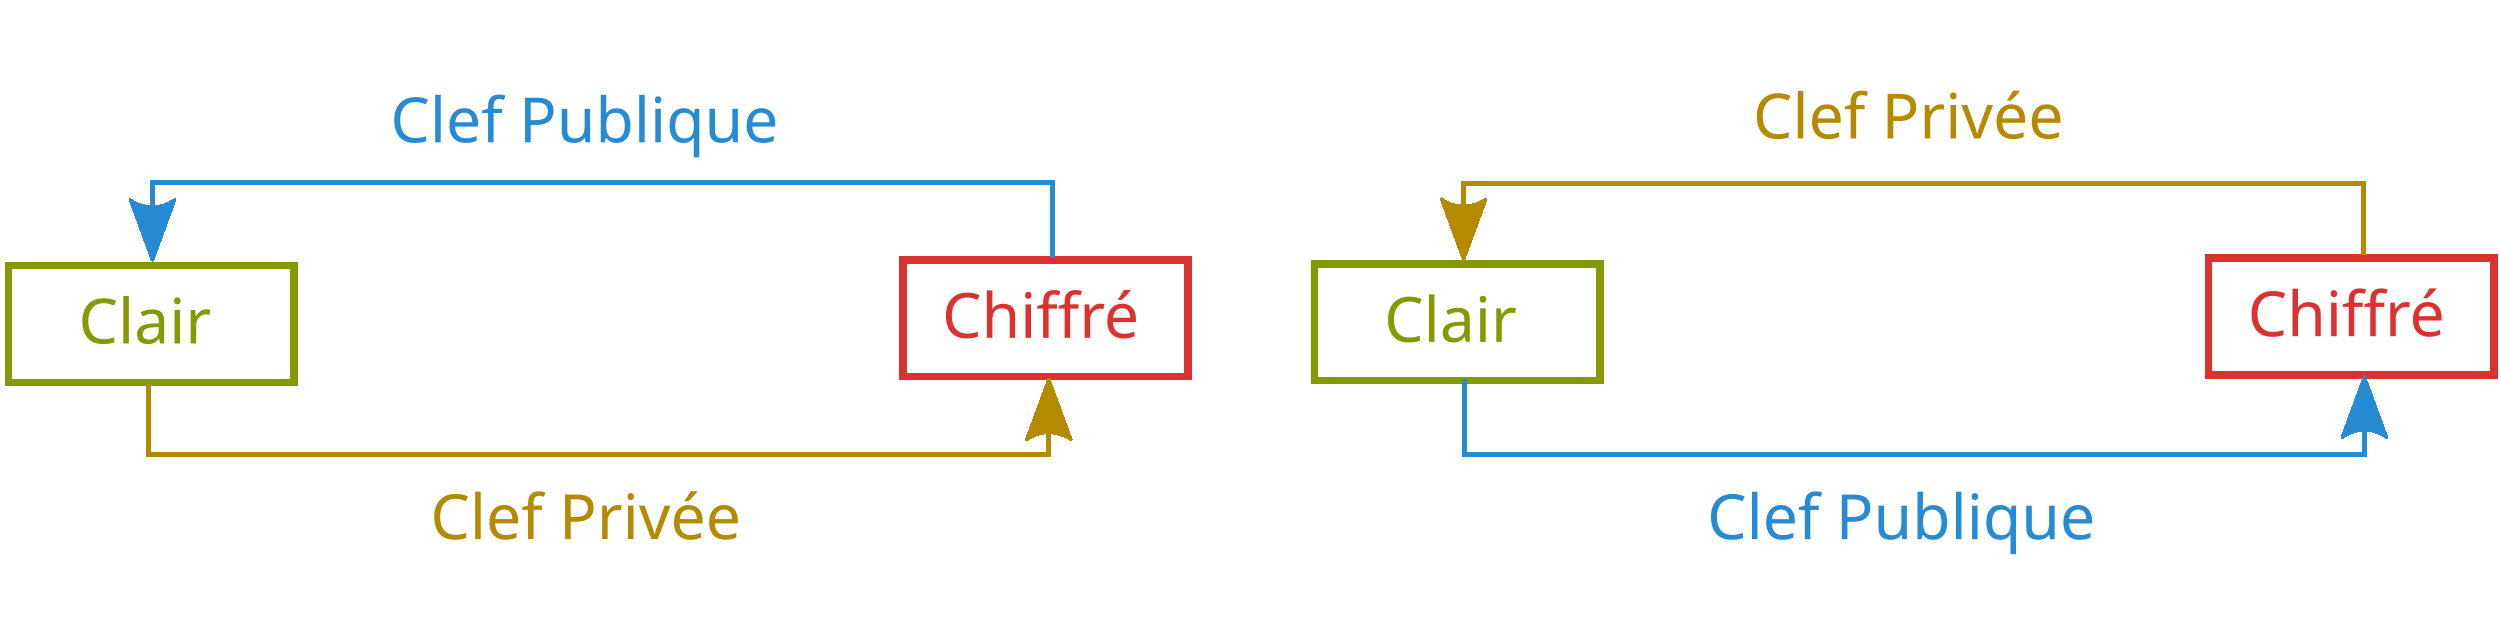
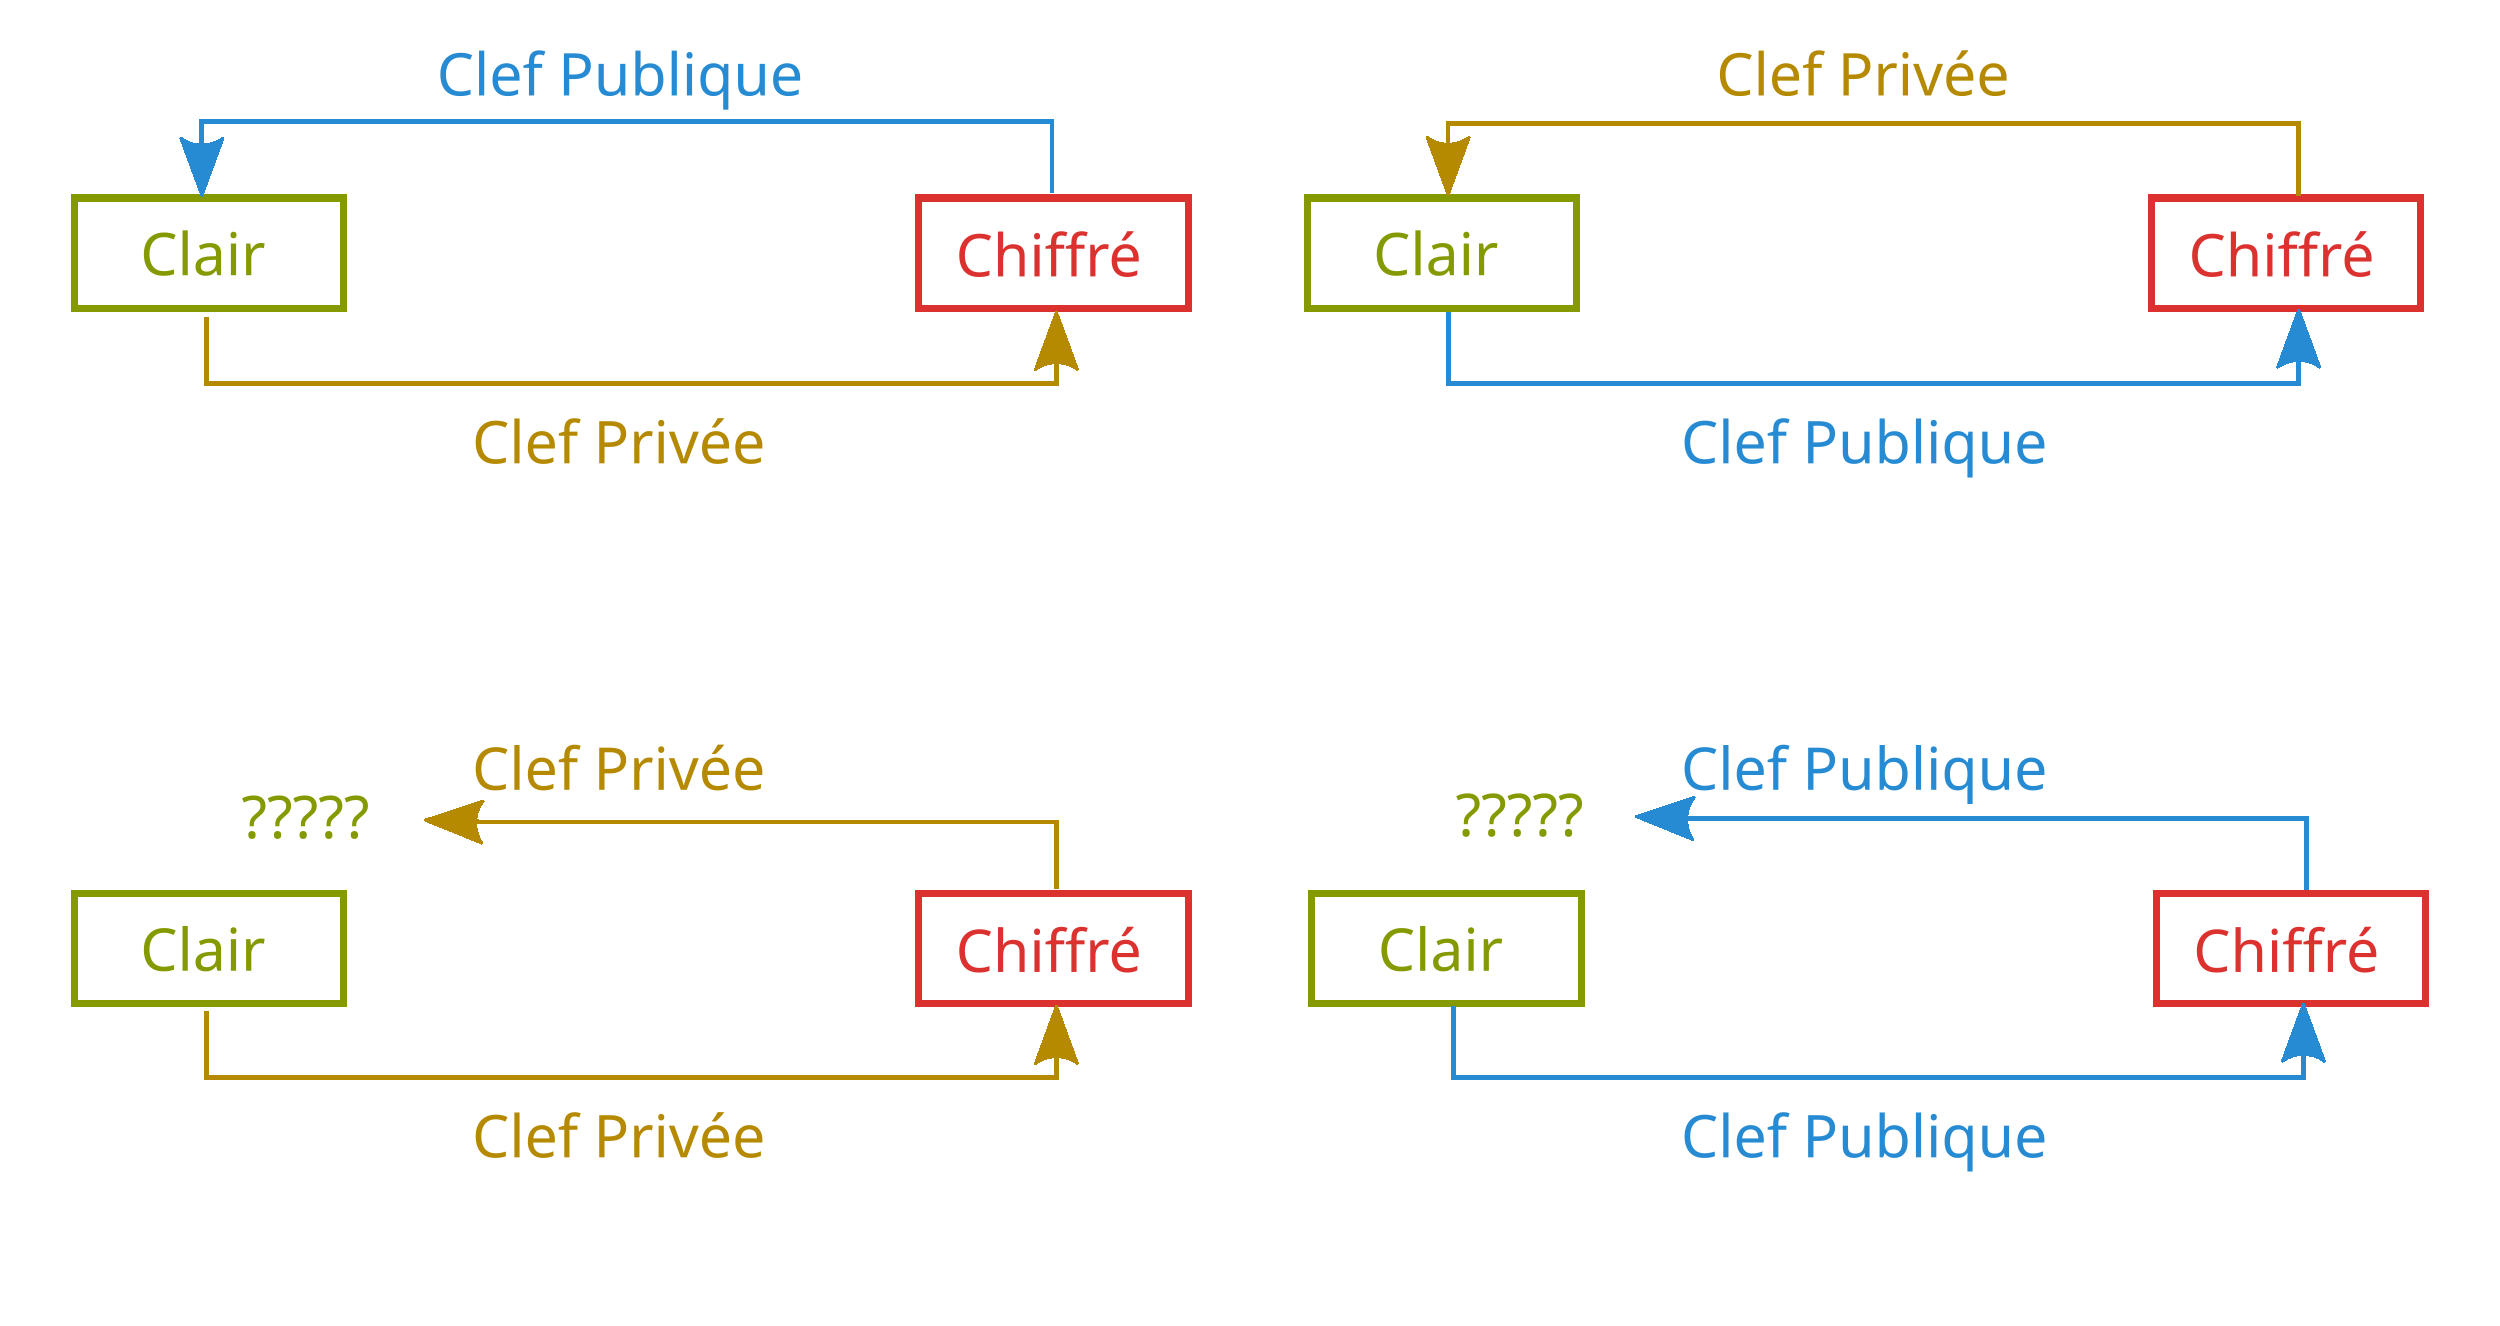
- <svg xmlns="http://www.w3.org/2000/svg" width="1000" height="250" id="svg4380" version="1.1" viewBox="0 0 1000 250" style="shape-rendering:crispEdges">
+ <svg xmlns="http://www.w3.org/2000/svg" width="1059.039" height="561.472" id="svg4380" version="1.1" viewBox="0 0 1059.04 561.472" style="shape-rendering:crispEdges">
  <defs id="defs4382">
+     <marker style="overflow:visible" id="marker17801" refX="0" refY="0" orient="auto">
+       <path transform="matrix(-1.1,0,0,-1.1,-1.1,0)" d="M 8.719,4.034 -2.207,0.016 8.719,-4.002 c -1.745,2.372 -1.735,5.617 -6e-7,8.035 z" style="fill:#b58900;fill-opacity:1;fill-rule:evenodd;stroke:#b58900;stroke-width:0.625;stroke-linejoin:round;stroke-opacity:1" id="path17803" />
+     </marker>
+     <marker orient="auto" refY="0" refX="0" id="marker17487" style="overflow:visible">
+       <path id="path17489" style="fill:#268bd2;fill-opacity:1;fill-rule:evenodd;stroke:#268bd2;stroke-width:0.625;stroke-linejoin:round;stroke-opacity:1" d="M 8.719,4.034 -2.207,0.016 8.719,-4.002 c -1.745,2.372 -1.735,5.617 -6e-7,8.035 z" transform="matrix(-1.1,0,0,-1.1,-1.1,0)" />
+     </marker>
    <marker style="overflow:visible" id="marker6162" refX="0" refY="0" orient="auto">
      <path transform="matrix(-1.1,0,0,-1.1,-1.1,0)" d="M 8.719,4.034 -2.207,0.016 8.719,-4.002 c -1.745,2.372 -1.735,5.617 -6e-7,8.035 z" style="fill:#268bd2;fill-opacity:1;fill-rule:evenodd;stroke:#268bd2;stroke-width:0.625;stroke-linejoin:round;stroke-opacity:1" id="path6164" />
    </marker>
    <marker orient="auto" refY="0" refX="0" id="Arrow2Lend" style="overflow:visible">
      <path id="path5040" style="fill:#b58900;fill-opacity:1;fill-rule:evenodd;stroke:#b58900;stroke-width:0.625;stroke-linejoin:round;stroke-opacity:1" d="M 8.719,4.034 -2.207,0.016 8.719,-4.002 c -1.745,2.372 -1.735,5.617 -6e-7,8.035 z" transform="matrix(-1.1,0,0,-1.1,-1.1,0)" />
-     </marker>
-     <marker orient="auto" refY="0" refX="0" id="Arrow2Lend-0" style="overflow:visible">
-       <path id="path5040-4" style="fill:#268bd2;fill-opacity:1;fill-rule:evenodd;stroke:#268bd2;stroke-width:0.625;stroke-linejoin:round;stroke-opacity:1" d="M 8.719,4.034 -2.207,0.016 8.719,-4.002 c -1.745,2.372 -1.735,5.617 -6e-7,8.035 z" transform="matrix(-1.1,0,0,-1.1,-1.1,0)" />
    </marker>
    <marker orient="auto" refY="0" refX="0" id="Arrow2Lend-0-8" style="overflow:visible">
      <path id="path5040-4-5" style="fill:#268bd2;fill-opacity:1;fill-rule:evenodd;stroke:#268bd2;stroke-width:0.625;stroke-linejoin:round;stroke-opacity:1" d="M 8.719,4.034 -2.207,0.016 8.719,-4.002 c -1.745,2.372 -1.735,5.617 -6e-7,8.035 z" transform="matrix(-1.1,0,0,-1.1,-1.1,0)" />
    </marker>
    <marker orient="auto" refY="0" refX="0" id="Arrow2Lend-7" style="overflow:visible">
      <path id="path5040-41" style="fill:#b58900;fill-opacity:1;fill-rule:evenodd;stroke:#b58900;stroke-width:0.625;stroke-linejoin:round;stroke-opacity:1" d="M 8.719,4.034 -2.207,0.016 8.719,-4.002 c -1.745,2.372 -1.735,5.617 -6e-7,8.035 z" transform="matrix(-1.1,0,0,-1.1,-1.1,0)" />
    </marker>
    <marker orient="auto" refY="0" refX="0" id="Arrow2Lend-0-6" style="overflow:visible">
      <path id="path5040-4-4" style="fill:#268bd2;fill-opacity:1;fill-rule:evenodd;stroke:#268bd2;stroke-width:0.625;stroke-linejoin:round;stroke-opacity:1" d="M 8.719,4.034 -2.207,0.016 8.719,-4.002 c -1.745,2.372 -1.735,5.617 -6e-7,8.035 z" transform="matrix(-1.1,0,0,-1.1,-1.1,0)" />
    </marker>
    <marker orient="auto" refY="0" refX="0" id="Arrow2Lend-09" style="overflow:visible">
      <path id="path5040-2" style="fill:#b58900;fill-opacity:1;fill-rule:evenodd;stroke:#b58900;stroke-width:0.625;stroke-linejoin:round;stroke-opacity:1" d="M 8.719,4.034 -2.207,0.016 8.719,-4.002 c -1.745,2.372 -1.735,5.617 -6e-7,8.035 z" transform="matrix(-1.1,0,0,-1.1,-1.1,0)" />
    </marker>
+     <marker orient="auto" refY="0" refX="0" id="Arrow2Lend-09-9" style="overflow:visible">
+       <path id="path5040-2-7" style="fill:#b58900;fill-opacity:1;fill-rule:evenodd;stroke:#b58900;stroke-width:0.625;stroke-linejoin:round;stroke-opacity:1" d="M 8.719,4.034 -2.207,0.016 8.719,-4.002 c -1.745,2.372 -1.735,5.617 -6e-7,8.035 z" transform="matrix(-1.1,0,0,-1.1,-1.1,0)" />
+     </marker>
+     <marker style="overflow:visible" id="marker6162-5" refX="0" refY="0" orient="auto">
+       <path transform="matrix(-1.1,0,0,-1.1,-1.1,0)" d="M 8.719,4.034 -2.207,0.016 8.719,-4.002 c -1.745,2.372 -1.735,5.617 -6e-7,8.035 z" style="fill:#268bd2;fill-opacity:1;fill-rule:evenodd;stroke:#268bd2;stroke-width:0.625;stroke-linejoin:round;stroke-opacity:1" id="path6164-3" />
+     </marker>
+     <marker orient="auto" refY="0" refX="0" id="Arrow2Lend-8" style="overflow:visible">
+       <path id="path5040-8" style="fill:#b58900;fill-opacity:1;fill-rule:evenodd;stroke:#b58900;stroke-width:0.625;stroke-linejoin:round;stroke-opacity:1" d="M 8.719,4.034 -2.207,0.016 8.719,-4.002 c -1.745,2.372 -1.735,5.617 -6e-7,8.035 z" transform="matrix(-1.1,0,0,-1.1,-1.1,0)" />
+     </marker>
+     <marker orient="auto" refY="0" refX="0" id="Arrow2Lend-0-0" style="overflow:visible">
+       <path id="path5040-4-51" style="fill:#268bd2;fill-opacity:1;fill-rule:evenodd;stroke:#268bd2;stroke-width:0.625;stroke-linejoin:round;stroke-opacity:1" d="M 8.719,4.034 -2.207,0.016 8.719,-4.002 c -1.745,2.372 -1.735,5.617 -6e-7,8.035 z" transform="matrix(-1.1,0,0,-1.1,-1.1,0)" />
+     </marker>
  </defs>
-   <g id="layer1" transform="translate(-62.60796,33.31976)" style="display:inline">
-     <rect style="display:inline;fill:none;fill-opacity:1;stroke:#859900;stroke-width:3;stroke-miterlimit:4;stroke-dasharray:none;stroke-opacity:1" id="rect3017-4-3" width="114.174" height="46.751" x="66.108" y="72.87" />
-     <text xml:space="preserve" style="font-style:normal;font-variant:normal;font-weight:normal;font-stretch:normal;font-size:25px;line-height:125%;font-family:Sans;-inkscape-font-specification:'Sans, Normal';text-align:start;letter-spacing:0px;word-spacing:0px;writing-mode:lr-tb;text-anchor:start;display:inline;fill:#859900;fill-opacity:1;stroke:none;stroke-width:1px;stroke-linecap:butt;stroke-linejoin:miter;stroke-opacity:1" x="94.014" y="104.066" id="text4958">
-       <tspan x="94.014" y="104.066" id="tspan4962">Clair</tspan>
+   <g id="layer1" transform="translate(-34.60794,77.92417)" style="display:inline">
+     <g id="g17889" transform="translate(0,-25.40829)">
+       <rect y="31.37" x="66.108" height="46.751" width="114.174" id="rect3017-4-3" style="display:inline;fill:none;fill-opacity:1;stroke:#859900;stroke-width:3;stroke-miterlimit:4;stroke-dasharray:none;stroke-opacity:1" />
+       <text id="text4958" y="64.066" x="94.014" style="font-style:normal;font-variant:normal;font-weight:normal;font-stretch:normal;font-size:25px;line-height:125%;font-family:Sans;-inkscape-font-specification:'Sans, Normal';text-align:start;letter-spacing:0px;word-spacing:0px;writing-mode:lr-tb;text-anchor:start;display:inline;fill:#859900;fill-opacity:1;stroke:none;stroke-width:1px;stroke-linecap:butt;stroke-linejoin:miter;stroke-opacity:1" xml:space="preserve">
+         <tspan id="tspan4962" y="64.066" x="94.014">Clair</tspan>
+       </text>
+     </g>
+     <g id="g17899" transform="translate(0,-24.75581)">
+       <rect y="30.718" x="588.363" height="46.751" width="114.174" id="rect3017-4-3-85" style="display:inline;fill:none;fill-opacity:1;stroke:#859900;stroke-width:3;stroke-miterlimit:4;stroke-dasharray:none;stroke-opacity:1;shape-rendering:crispEdges" />
+       <text id="text4958-9" y="63.413" x="616.269" style="font-style:normal;font-variant:normal;font-weight:normal;font-stretch:normal;font-size:25px;line-height:125%;font-family:Sans;-inkscape-font-specification:'Sans, Normal';text-align:start;letter-spacing:0px;word-spacing:0px;writing-mode:lr-tb;text-anchor:start;display:inline;fill:#859900;fill-opacity:1;stroke:none;stroke-width:1px;stroke-linecap:butt;stroke-linejoin:miter;stroke-opacity:1;shape-rendering:crispEdges" xml:space="preserve">
+         <tspan id="tspan4962-7" y="63.413" x="616.269">Clair</tspan>
+       </text>
+     </g>
+   </g>
+   <g id="layer3" transform="translate(-34.60794,77.92417)" style="display:inline">
+     <text xml:space="preserve" style="font-style:normal;font-variant:normal;font-weight:normal;font-stretch:normal;font-size:25px;line-height:125%;font-family:Sans;-inkscape-font-specification:'Sans, Normal';text-align:start;letter-spacing:0px;word-spacing:0px;writing-mode:lr-tb;text-anchor:start;display:inline;fill:#b58900;fill-opacity:1;stroke:none;stroke-width:1px;stroke-linecap:butt;stroke-linejoin:miter;stroke-opacity:1" x="234.578" y="118.348" id="text7348">
+       <tspan id="tspan7350" x="234.578" y="118.348">Clef Privée</tspan>
    </text>
-     <rect style="display:inline;fill:none;fill-opacity:1;stroke:#859900;stroke-width:3;stroke-miterlimit:4;stroke-dasharray:none;stroke-opacity:1;shape-rendering:crispEdges" id="rect3017-4-3-85" width="114.174" height="46.751" x="588.363" y="72.217" />
-     <text xml:space="preserve" style="font-style:normal;font-variant:normal;font-weight:normal;font-stretch:normal;font-size:25px;line-height:125%;font-family:Sans;-inkscape-font-specification:'Sans, Normal';text-align:start;letter-spacing:0px;word-spacing:0px;writing-mode:lr-tb;text-anchor:start;display:inline;fill:#859900;fill-opacity:1;stroke:none;stroke-width:1px;stroke-linecap:butt;stroke-linejoin:miter;stroke-opacity:1;shape-rendering:crispEdges" x="616.269" y="103.413" id="text4958-9">
-       <tspan x="616.269" y="103.413" id="tspan4962-7">Clair</tspan>
+     <g id="g17894" transform="translate(0,-22.65247)">
+       <rect y="28.614" x="423.718" height="46.751" width="114.174" id="rect3017-4-3-8" style="display:inline;fill:none;fill-opacity:1;stroke:#dc322f;stroke-width:3;stroke-miterlimit:4;stroke-dasharray:none;stroke-opacity:1" />
+       <text id="text4958-6" y="61.811" x="439.435" style="font-style:normal;font-variant:normal;font-weight:normal;font-stretch:normal;font-size:25px;line-height:125%;font-family:Sans;-inkscape-font-specification:'Sans, Normal';text-align:start;letter-spacing:0px;word-spacing:0px;writing-mode:lr-tb;text-anchor:start;display:inline;fill:#dc322f;fill-opacity:1;stroke:none;stroke-width:1px;stroke-linecap:butt;stroke-linejoin:miter;stroke-opacity:1" xml:space="preserve">
+         <tspan id="tspan4962-2" y="61.811" x="439.435">Chiffré</tspan>
+       </text>
+     </g>
+     <path style="display:inline;fill:none;fill-rule:evenodd;stroke:#b58900;stroke-width:2;stroke-linecap:butt;stroke-linejoin:miter;stroke-miterlimit:4;stroke-dasharray:none;stroke-opacity:1;marker-end:url(#Arrow2Lend)" d="m 122.033,56.248 0,28.397 360.128,0 0,-27.484" id="path5013" />
+     <g id="g17904" transform="translate(0,-22)">
+       <rect y="27.962" x="945.973" height="46.751" width="114.174" id="rect3017-4-3-8-8" style="display:inline;fill:none;fill-opacity:1;stroke:#dc322f;stroke-width:3;stroke-miterlimit:4;stroke-dasharray:none;stroke-opacity:1;shape-rendering:crispEdges" />
+       <text id="text4958-6-8" y="61.158" x="961.691" style="font-style:normal;font-variant:normal;font-weight:normal;font-stretch:normal;font-size:25px;line-height:125%;font-family:Sans;-inkscape-font-specification:'Sans, Normal';text-align:start;letter-spacing:0px;word-spacing:0px;writing-mode:lr-tb;text-anchor:start;display:inline;fill:#dc322f;fill-opacity:1;stroke:none;stroke-width:1px;stroke-linecap:butt;stroke-linejoin:miter;stroke-opacity:1;shape-rendering:crispEdges" xml:space="preserve">
+         <tspan id="tspan4962-2-3" y="61.158" x="961.691">Chiffré</tspan>
+       </text>
+     </g>
+     <text xml:space="preserve" style="font-style:normal;font-variant:normal;font-weight:normal;font-stretch:normal;font-size:25px;line-height:125%;font-family:Sans;-inkscape-font-specification:'Sans, Normal';text-align:start;letter-spacing:0px;word-spacing:0px;writing-mode:lr-tb;text-anchor:start;display:inline;fill:#268bd2;fill-opacity:1;stroke:none;stroke-width:1px;stroke-linecap:butt;stroke-linejoin:miter;stroke-opacity:1;shape-rendering:crispEdges" x="746.691" y="118.348" id="text7348-4-3">
+       <tspan id="tspan7350-7-0" x="746.691" y="118.348">Clef Publique</tspan>
    </text>
+     <path style="display:inline;fill:none;fill-rule:evenodd;stroke:#268bd2;stroke-width:2;stroke-linecap:butt;stroke-linejoin:miter;stroke-miterlimit:4;stroke-dasharray:none;stroke-opacity:1;marker-end:url(#marker6162);shape-rendering:crispEdges" d="m 648.276,54.367 0,30.223 360.128,0 0,-28.397" id="path5013-8-3" />
  </g>
-   <g id="layer3" transform="translate(-62.60796,33.31976)" style="display:inline">
-     <text xml:space="preserve" style="font-style:normal;font-variant:normal;font-weight:normal;font-stretch:normal;font-size:25px;line-height:125%;font-family:Sans;-inkscape-font-specification:'Sans, Normal';text-align:start;letter-spacing:0px;word-spacing:0px;writing-mode:lr-tb;text-anchor:start;display:inline;fill:#b58900;fill-opacity:1;stroke:none;stroke-width:1px;stroke-linecap:butt;stroke-linejoin:miter;stroke-opacity:1" x="234.762" y="182.326" id="text7348">
-       <tspan id="tspan7350" x="234.762" y="182.326">Clef Privée</tspan>
+   <g id="layer4" transform="translate(-34.60794,77.92417)" style="display:inline">
+     <path style="display:inline;fill:none;fill-rule:evenodd;stroke:#b58900;stroke-width:2;stroke-linecap:butt;stroke-linejoin:miter;stroke-miterlimit:4;stroke-dasharray:none;stroke-opacity:1;marker-end:url(#Arrow2Lend-09);shape-rendering:crispEdges" d="m 1008.16,4.927 0,-30.679 -360.128,0 0,27.484" id="path5013-5" />
+     <text xml:space="preserve" style="font-style:normal;font-variant:normal;font-weight:normal;font-stretch:normal;font-size:25px;line-height:125%;font-family:Sans;-inkscape-font-specification:'Sans, Normal';text-align:start;letter-spacing:0px;word-spacing:0px;writing-mode:lr-tb;text-anchor:start;display:inline;fill:#b58900;fill-opacity:1;stroke:none;stroke-width:1px;stroke-linecap:butt;stroke-linejoin:miter;stroke-opacity:1;shape-rendering:crispEdges" x="761.657" y="-37.479" id="text7348-40">
+       <tspan id="tspan7350-5" x="761.657" y="-37.479">Clef Privée</tspan>
    </text>
-     <rect style="display:inline;fill:none;fill-opacity:1;stroke:#dc322f;stroke-width:3;stroke-miterlimit:4;stroke-dasharray:none;stroke-opacity:1" id="rect3017-4-3-8" width="114.174" height="46.751" x="423.718" y="70.614" />
-     <text xml:space="preserve" style="font-style:normal;font-variant:normal;font-weight:normal;font-stretch:normal;font-size:25px;line-height:125%;font-family:Sans;-inkscape-font-specification:'Sans, Normal';text-align:start;letter-spacing:0px;word-spacing:0px;writing-mode:lr-tb;text-anchor:start;display:inline;fill:#dc322f;fill-opacity:1;stroke:none;stroke-width:1px;stroke-linecap:butt;stroke-linejoin:miter;stroke-opacity:1" x="439.435" y="101.811" id="text4958-6">
-       <tspan x="439.435" y="101.811" id="tspan4962-2">Chiffré</tspan>
+     <text xml:space="preserve" style="font-style:normal;font-variant:normal;font-weight:normal;font-stretch:normal;font-size:25px;line-height:125%;font-family:Sans;-inkscape-font-specification:'Sans, Normal';text-align:start;letter-spacing:0px;word-spacing:0px;writing-mode:lr-tb;text-anchor:start;display:inline;fill:#268bd2;fill-opacity:1;stroke:none;stroke-width:1px;stroke-linecap:butt;stroke-linejoin:miter;stroke-opacity:1;shape-rendering:crispEdges" x="219.612" y="-37.479" id="text7348-4-1">
+       <tspan id="tspan7350-7-08" x="219.612" y="-37.479">Clef Publique</tspan>
    </text>
-     <path style="display:inline;fill:none;fill-rule:evenodd;stroke:#b58900;stroke-width:2;stroke-linecap:butt;stroke-linejoin:miter;stroke-miterlimit:4;stroke-dasharray:none;stroke-opacity:1;marker-end:url(#Arrow2Lend)" d="m 122.033,120.248 0,28.397 360.128,0 0,-27.484" id="path5013" />
-     <rect style="display:inline;fill:none;fill-opacity:1;stroke:#dc322f;stroke-width:3;stroke-miterlimit:4;stroke-dasharray:none;stroke-opacity:1;shape-rendering:crispEdges" id="rect3017-4-3-8-8" width="114.174" height="46.751" x="945.973" y="69.962" />
-     <text xml:space="preserve" style="font-style:normal;font-variant:normal;font-weight:normal;font-stretch:normal;font-size:25px;line-height:125%;font-family:Sans;-inkscape-font-specification:'Sans, Normal';text-align:start;letter-spacing:0px;word-spacing:0px;writing-mode:lr-tb;text-anchor:start;display:inline;fill:#dc322f;fill-opacity:1;stroke:none;stroke-width:1px;stroke-linecap:butt;stroke-linejoin:miter;stroke-opacity:1;shape-rendering:crispEdges" x="961.691" y="101.158" id="text4958-6-8">
-       <tspan x="961.691" y="101.158" id="tspan4962-2-3">Chiffré</tspan>
+     <path style="display:inline;fill:none;fill-rule:evenodd;stroke:#268bd2;stroke-width:2;stroke-linecap:butt;stroke-linejoin:miter;stroke-miterlimit:4;stroke-dasharray:none;stroke-opacity:1;marker-end:url(#Arrow2Lend-0-0);shape-rendering:crispEdges" d="m 480.227,3.917 0,-30.223 -360.128,0 0,28.397" id="path5013-8-5" />
+   </g>
+   <g id="layer2" style="display:inline" transform="translate(28.00002,44.60441)">
+     <g id="g18327" transform="translate(0,-26.1033)">
+       <rect y="360.037" x="527.755" height="46.751" width="114.174" id="rect3017-4-3-85-8" style="display:inline;fill:none;fill-opacity:1;stroke:#859900;stroke-width:3;stroke-miterlimit:4;stroke-dasharray:none;stroke-opacity:1;shape-rendering:crispEdges" />
+       <text id="text4958-9-8" y="392.733" x="555.662" style="font-style:normal;font-variant:normal;font-weight:normal;font-stretch:normal;font-size:25px;line-height:125%;font-family:Sans;-inkscape-font-specification:'Sans, Normal';text-align:start;letter-spacing:0px;word-spacing:0px;writing-mode:lr-tb;text-anchor:start;display:inline;fill:#859900;fill-opacity:1;stroke:none;stroke-width:1px;stroke-linecap:butt;stroke-linejoin:miter;stroke-opacity:1;shape-rendering:crispEdges" xml:space="preserve">
+         <tspan id="tspan4962-7-3" y="392.733" x="555.662">Clair</tspan>
+       </text>
+     </g>
+     <rect style="display:inline;fill:none;fill-opacity:1;stroke:#dc322f;stroke-width:3;stroke-miterlimit:4;stroke-dasharray:none;stroke-opacity:1;shape-rendering:crispEdges" id="rect3017-4-3-8-8-1" width="114.174" height="46.751" x="885.365" y="333.934" />
+     <text xml:space="preserve" style="font-style:normal;font-variant:normal;font-weight:normal;font-stretch:normal;font-size:25px;line-height:125%;font-family:Sans;-inkscape-font-specification:'Sans, Normal';text-align:start;letter-spacing:0px;word-spacing:0px;writing-mode:lr-tb;text-anchor:start;display:inline;fill:#dc322f;fill-opacity:1;stroke:none;stroke-width:1px;stroke-linecap:butt;stroke-linejoin:miter;stroke-opacity:1;shape-rendering:crispEdges" x="901.083" y="367.13" id="text4958-6-8-8">
+       <tspan x="901.083" y="367.13" id="tspan4962-2-3-9">Chiffré</tspan>
    </text>
-     <text xml:space="preserve" style="font-style:normal;font-variant:normal;font-weight:normal;font-stretch:normal;font-size:25px;line-height:125%;font-family:Sans;-inkscape-font-specification:'Sans, Normal';text-align:start;letter-spacing:0px;word-spacing:0px;writing-mode:lr-tb;text-anchor:start;display:inline;fill:#268bd2;fill-opacity:1;stroke:none;stroke-width:1px;stroke-linecap:butt;stroke-linejoin:miter;stroke-opacity:1;shape-rendering:crispEdges" x="745.462" y="182.348" id="text7348-4-3">
-       <tspan id="tspan7350-7-0" x="745.462" y="182.348">Clef Publique</tspan>
+     <text xml:space="preserve" style="font-style:normal;font-variant:normal;font-weight:normal;font-stretch:normal;font-size:25px;line-height:125%;font-family:Sans;-inkscape-font-specification:'Sans, Normal';text-align:start;letter-spacing:0px;word-spacing:0px;writing-mode:lr-tb;text-anchor:start;display:inline;fill:#268bd2;fill-opacity:1;stroke:none;stroke-width:1px;stroke-linecap:butt;stroke-linejoin:miter;stroke-opacity:1;shape-rendering:crispEdges" x="684.083" y="445.667" id="text7348-4-3-6">
+       <tspan id="tspan7350-7-0-4" x="684.083" y="445.667">Clef Publique</tspan>
    </text>
-     <path style="display:inline;fill:none;fill-rule:evenodd;stroke:#268bd2;stroke-width:2;stroke-linecap:butt;stroke-linejoin:miter;stroke-miterlimit:4;stroke-dasharray:none;stroke-opacity:1;marker-end:url(#marker6162);shape-rendering:crispEdges" d="m 648.276,118.367 0,30.223 360.128,0 0,-28.397" id="path5013-8-3" />
+     <path style="display:inline;fill:none;fill-rule:evenodd;stroke:#268bd2;stroke-width:2;stroke-linecap:butt;stroke-linejoin:miter;stroke-miterlimit:4;stroke-dasharray:none;stroke-opacity:1;marker-end:url(#marker6162-5);shape-rendering:crispEdges" d="m 587.668,381.687 0,30.223 360.128,0 0,-28.397" id="path5013-8-3-3" />
+     <g id="g18161" transform="translate(0,-26.7558)">
+       <rect y="360.69" x="3.5" height="46.751" width="114.174" id="rect3017-4-3-9" style="display:inline;fill:none;fill-opacity:1;stroke:#859900;stroke-width:3;stroke-miterlimit:4;stroke-dasharray:none;stroke-opacity:1;shape-rendering:crispEdges" />
+       <text id="text4958-7" y="393.386" x="31.406" style="font-style:normal;font-variant:normal;font-weight:normal;font-stretch:normal;font-size:25px;line-height:125%;font-family:Sans;-inkscape-font-specification:'Sans, Normal';text-align:start;letter-spacing:0px;word-spacing:0px;writing-mode:lr-tb;text-anchor:start;display:inline;fill:#859900;fill-opacity:1;stroke:none;stroke-width:1px;stroke-linecap:butt;stroke-linejoin:miter;stroke-opacity:1;shape-rendering:crispEdges" xml:space="preserve">
+         <tspan id="tspan4962-76" y="393.386" x="31.406">Clair</tspan>
+       </text>
+     </g>
+     <text xml:space="preserve" style="font-style:normal;font-variant:normal;font-weight:normal;font-stretch:normal;font-size:25px;line-height:125%;font-family:Sans;-inkscape-font-specification:'Sans, Normal';text-align:start;letter-spacing:0px;word-spacing:0px;writing-mode:lr-tb;text-anchor:start;display:inline;fill:#b58900;fill-opacity:1;stroke:none;stroke-width:1px;stroke-linecap:butt;stroke-linejoin:miter;stroke-opacity:1;shape-rendering:crispEdges" x="171.97" y="445.667" id="text7348-43">
+       <tspan id="tspan7350-0" x="171.97" y="445.667">Clef Privée</tspan>
+     </text>
+     <g id="g18322" transform="translate(0,-24)">
+       <rect y="357.934" x="361.11" height="46.751" width="114.174" id="rect3017-4-3-8-3" style="display:inline;fill:none;fill-opacity:1;stroke:#dc322f;stroke-width:3;stroke-miterlimit:4;stroke-dasharray:none;stroke-opacity:1;shape-rendering:crispEdges" />
+       <text id="text4958-6-0" y="391.13" x="376.827" style="font-style:normal;font-variant:normal;font-weight:normal;font-stretch:normal;font-size:25px;line-height:125%;font-family:Sans;-inkscape-font-specification:'Sans, Normal';text-align:start;letter-spacing:0px;word-spacing:0px;writing-mode:lr-tb;text-anchor:start;display:inline;fill:#dc322f;fill-opacity:1;stroke:none;stroke-width:1px;stroke-linecap:butt;stroke-linejoin:miter;stroke-opacity:1;shape-rendering:crispEdges" xml:space="preserve">
+         <tspan id="tspan4962-2-9" y="391.13" x="376.827">Chiffré</tspan>
+       </text>
+     </g>
+     <path style="display:inline;fill:none;fill-rule:evenodd;stroke:#b58900;stroke-width:2;stroke-linecap:butt;stroke-linejoin:miter;stroke-miterlimit:4;stroke-dasharray:none;stroke-opacity:1;marker-end:url(#marker17801);shape-rendering:crispEdges" d="m 59.425,383.568 0,28.397 360.128,0 0,-27.484" id="path5013-2" />
  </g>
-   <g id="layer4" transform="translate(-62.60796,33.31976)" style="display:inline">
-     <text xml:space="preserve" style="font-style:normal;font-variant:normal;font-weight:normal;font-stretch:normal;font-size:25px;line-height:125%;font-family:Sans;-inkscape-font-specification:'Sans, Normal';text-align:start;letter-spacing:0px;word-spacing:0px;writing-mode:lr-tb;text-anchor:start;display:inline;fill:#268bd2;fill-opacity:1;stroke:none;stroke-width:1px;stroke-linecap:butt;stroke-linejoin:miter;stroke-opacity:1" x="218.762" y="23.61" id="text7348-4">
-       <tspan id="tspan7350-7" x="218.762" y="23.61">Clef Publique</tspan>
+   <g id="layer5" style="display:inline" transform="translate(28.00002,44.60441)">
+     <path style="display:inline;fill:none;fill-rule:evenodd;stroke:#b58900;stroke-width:2;stroke-linecap:butt;stroke-linejoin:miter;stroke-miterlimit:4;stroke-dasharray:none;stroke-opacity:1;marker-end:url(#Arrow2Lend-09-9);shape-rendering:crispEdges" d="m 419.553,331.965 0,-28.397 -243.957,0 -20.652,-0.685" id="path5013-5-3" />
+     <text xml:space="preserve" style="font-style:normal;font-variant:normal;font-weight:normal;font-stretch:normal;font-size:25px;line-height:125%;font-family:Sans;-inkscape-font-specification:'Sans, Normal';text-align:start;letter-spacing:0px;word-spacing:0px;writing-mode:lr-tb;text-anchor:start;display:inline;fill:#b58900;fill-opacity:1;stroke:none;stroke-width:1px;stroke-linecap:butt;stroke-linejoin:miter;stroke-opacity:1;shape-rendering:crispEdges" x="171.97" y="289.979" id="text7348-40-3">
+       <tspan id="tspan7350-5-8" x="171.97" y="289.979">Clef Privée</tspan>
    </text>
-     <path style="display:inline;fill:none;fill-rule:evenodd;stroke:#268bd2;stroke-width:2;stroke-linecap:butt;stroke-linejoin:miter;stroke-miterlimit:4;stroke-dasharray:none;stroke-opacity:1;marker-end:url(#Arrow2Lend-0)" d="m 483.703,69.852 0,-30.223 -360.128,0 0,28.397" id="path5013-8" />
-     <path style="display:inline;fill:none;fill-rule:evenodd;stroke:#b58900;stroke-width:2;stroke-linecap:butt;stroke-linejoin:miter;stroke-miterlimit:4;stroke-dasharray:none;stroke-opacity:1;marker-end:url(#Arrow2Lend-09);shape-rendering:crispEdges" d="m 1008.16,68.645 0,-28.397 -360.128,0 0,27.484" id="path5013-5" />
-     <text xml:space="preserve" style="font-style:normal;font-variant:normal;font-weight:normal;font-stretch:normal;font-size:25px;line-height:125%;font-family:Sans;-inkscape-font-specification:'Sans, Normal';text-align:start;letter-spacing:0px;word-spacing:0px;writing-mode:lr-tb;text-anchor:start;display:inline;fill:#b58900;fill-opacity:1;stroke:none;stroke-width:1px;stroke-linecap:butt;stroke-linejoin:miter;stroke-opacity:1;shape-rendering:crispEdges" x="763.797" y="22.071" id="text7348-40">
-       <tspan id="tspan7350-5" x="763.797" y="22.071">Clef Privée</tspan>
+     <text xml:space="preserve" style="font-style:normal;font-variant:normal;font-weight:normal;font-stretch:normal;font-size:25px;line-height:125%;font-family:Sans;-inkscape-font-specification:'Sans, Normal';text-align:start;letter-spacing:0px;word-spacing:0px;writing-mode:lr-tb;text-anchor:start;display:inline;fill:#268bd2;fill-opacity:1;stroke:none;stroke-width:1px;stroke-linecap:butt;stroke-linejoin:miter;stroke-opacity:1;shape-rendering:crispEdges" x="684.083" y="289.979" id="text7348-4">
+       <tspan id="tspan7350-7" x="684.083" y="289.979">Clef Publique</tspan>
+     </text>
+     <path style="display:inline;fill:none;fill-rule:evenodd;stroke:#268bd2;stroke-width:2;stroke-linecap:butt;stroke-linejoin:miter;stroke-miterlimit:4;stroke-dasharray:none;stroke-opacity:1;marker-end:url(#marker17487);shape-rendering:crispEdges" d="m 949.025,332.222 0,-30.223 -262.351,0 -18.716,-0.645" id="path5013-8" />
+     <flowRoot xml:space="preserve" id="flowRoot17787" style="font-style:normal;font-variant:normal;font-weight:normal;font-stretch:normal;font-size:17.5px;line-height:125%;font-family:Sans;-inkscape-font-specification:'Sans, Normal';text-align:start;letter-spacing:0px;word-spacing:0px;writing-mode:lr-tb;text-anchor:start;fill:#000000;fill-opacity:1;stroke:none;stroke-width:1px;stroke-linecap:butt;stroke-linejoin:miter;stroke-opacity:1">
+       <flowRegion id="flowRegion17789">
+         <rect id="rect17791" width="710" height="40" x="175.392" y="317.924" />
+       </flowRegion>
+       <flowPara id="flowPara17793" />
+     </flowRoot>
+     <text xml:space="preserve" style="font-style:normal;font-variant:normal;font-weight:normal;font-stretch:normal;font-size:25px;line-height:125%;font-family:Sans;-inkscape-font-specification:'Sans, Normal';text-align:start;letter-spacing:0px;word-spacing:0px;writing-mode:lr-tb;text-anchor:start;display:inline;fill:#859900;fill-opacity:1;stroke:none;stroke-width:1px;stroke-linecap:butt;stroke-linejoin:miter;stroke-opacity:1;shape-rendering:crispEdges" x="74.264" y="310.457" id="text18332">
+       <tspan x="74.264" y="310.457" id="tspan18342">?????</tspan>
+     </text>
+     <text xml:space="preserve" style="font-style:normal;font-variant:normal;font-weight:normal;font-stretch:normal;font-size:25px;line-height:125%;font-family:Sans;-inkscape-font-specification:'Sans, Normal';text-align:start;letter-spacing:0px;word-spacing:0px;writing-mode:lr-tb;text-anchor:start;display:inline;fill:#859900;fill-opacity:1;stroke:none;stroke-width:1px;stroke-linecap:butt;stroke-linejoin:miter;stroke-opacity:1;shape-rendering:crispEdges" x="588.584" y="309.559" id="text18332-0">
+       <tspan x="588.584" y="309.559" id="tspan18342-2">?????</tspan>
    </text>
  </g>
</svg>
